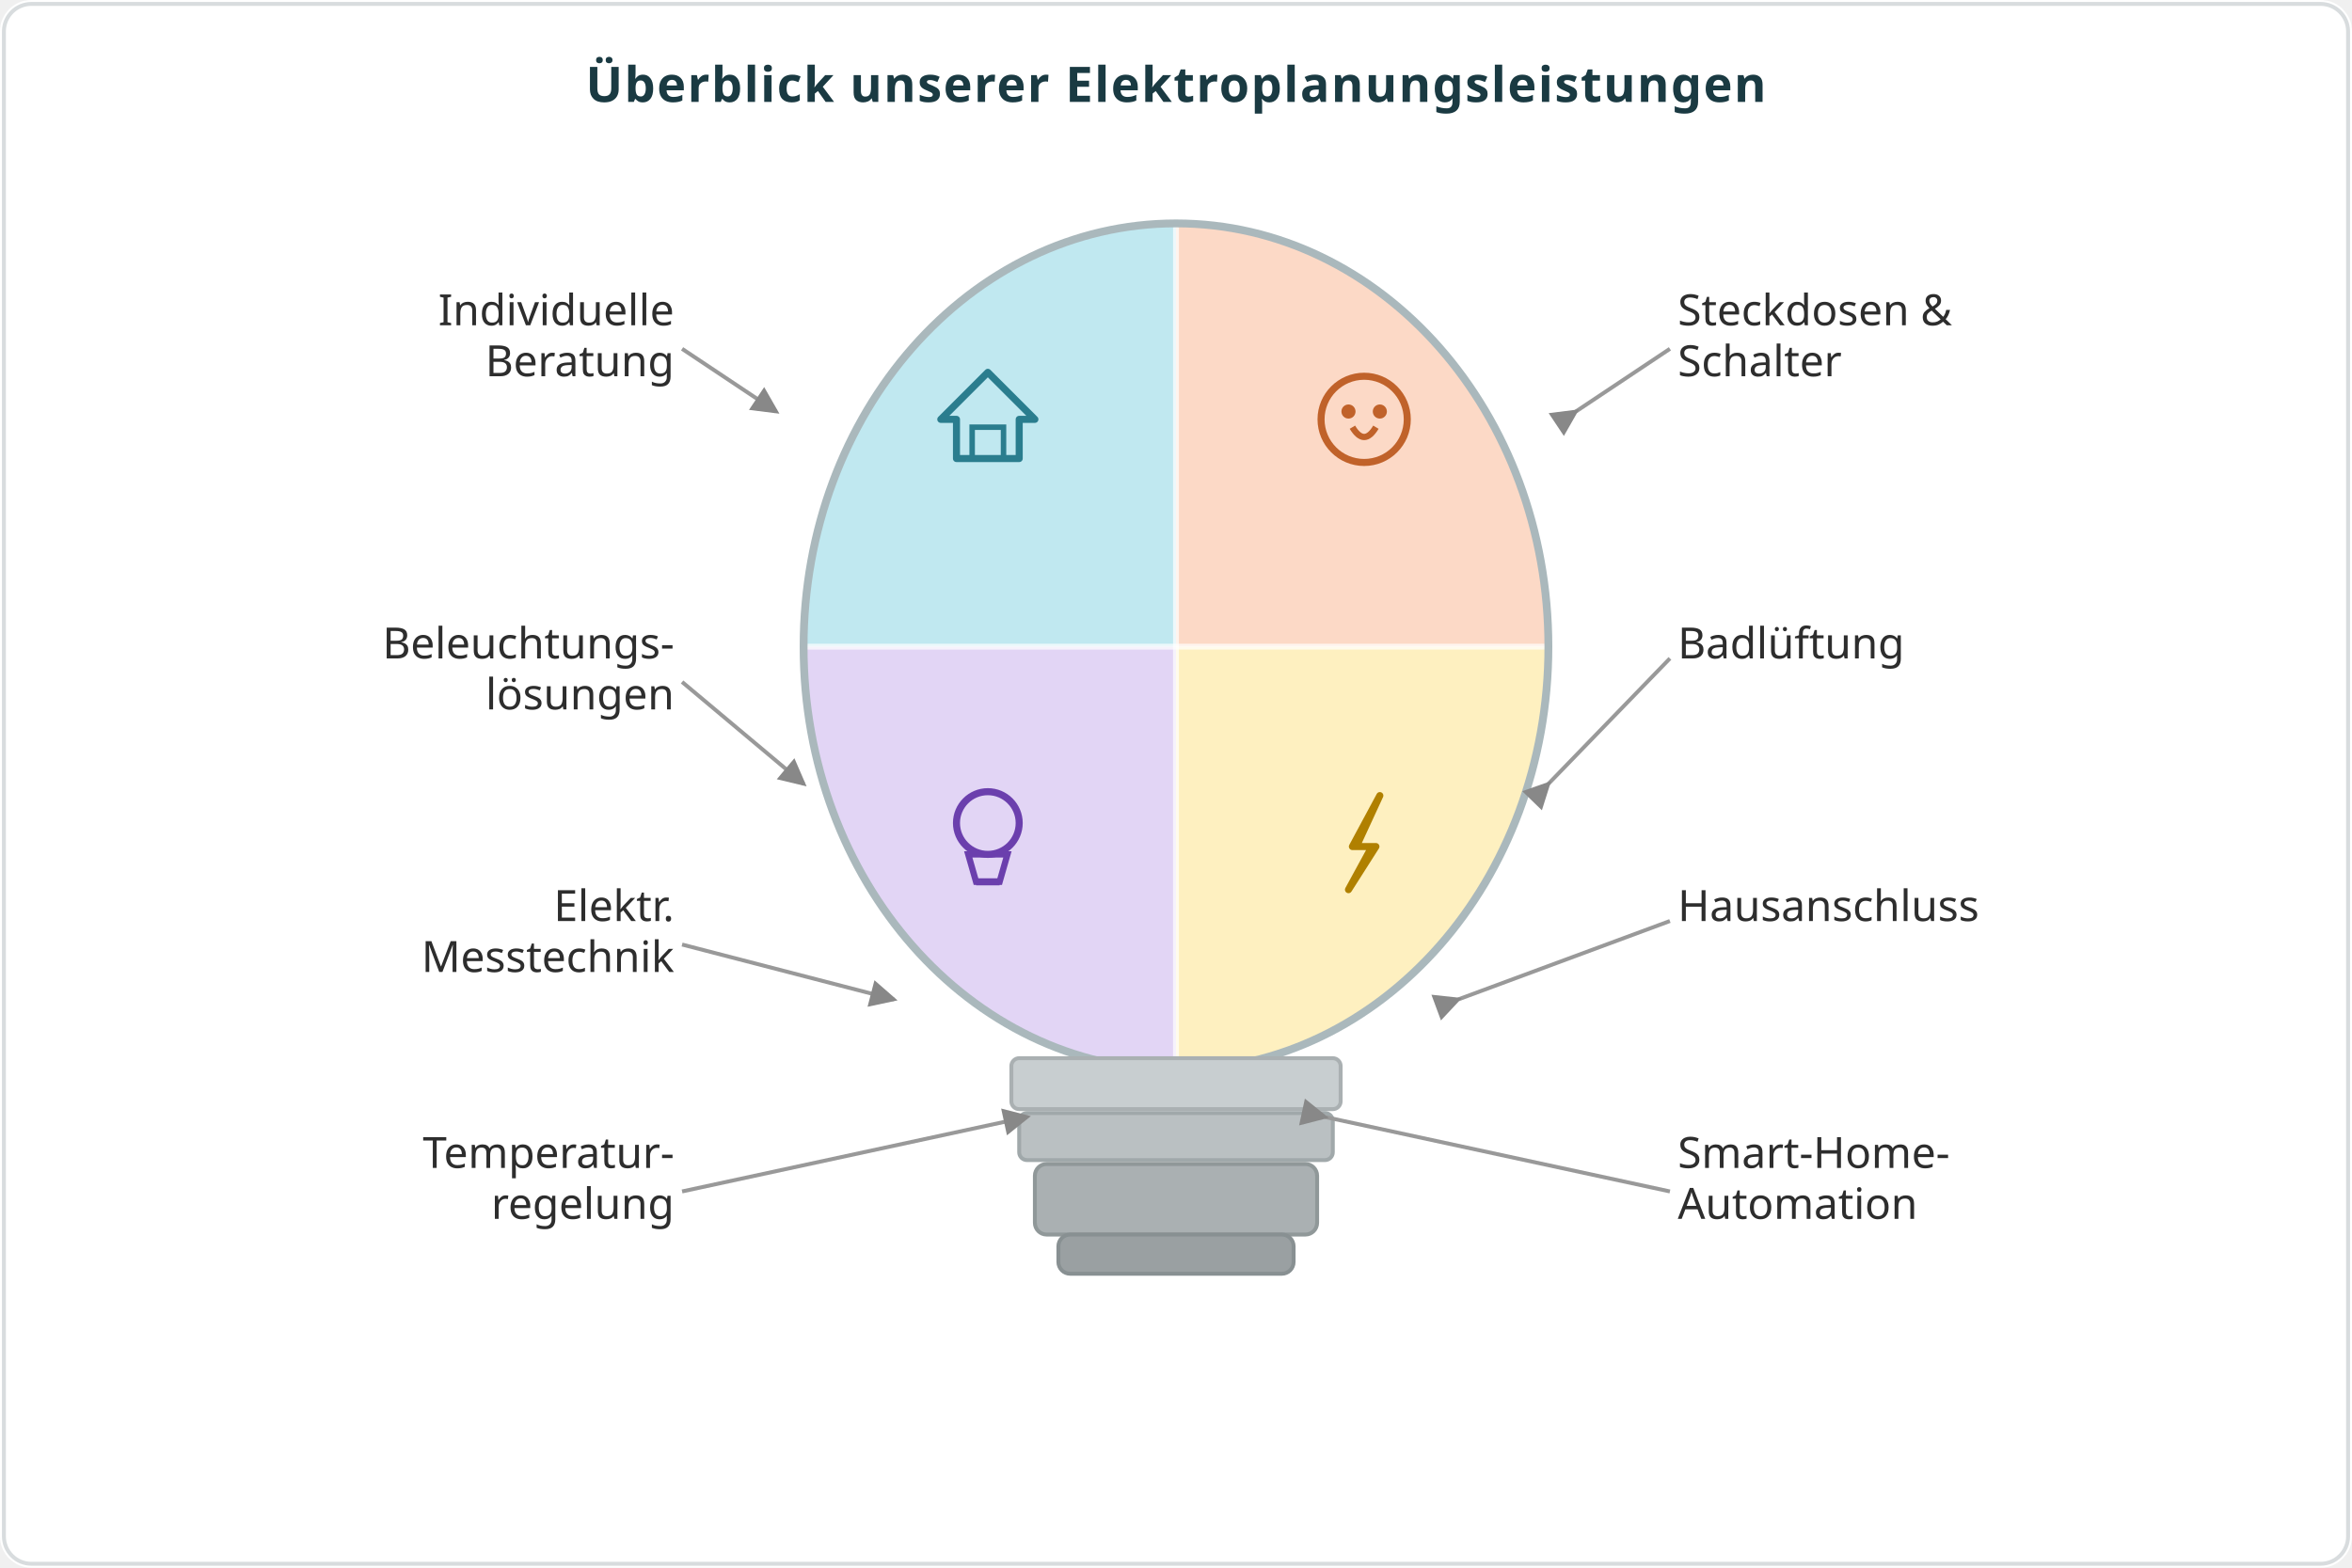
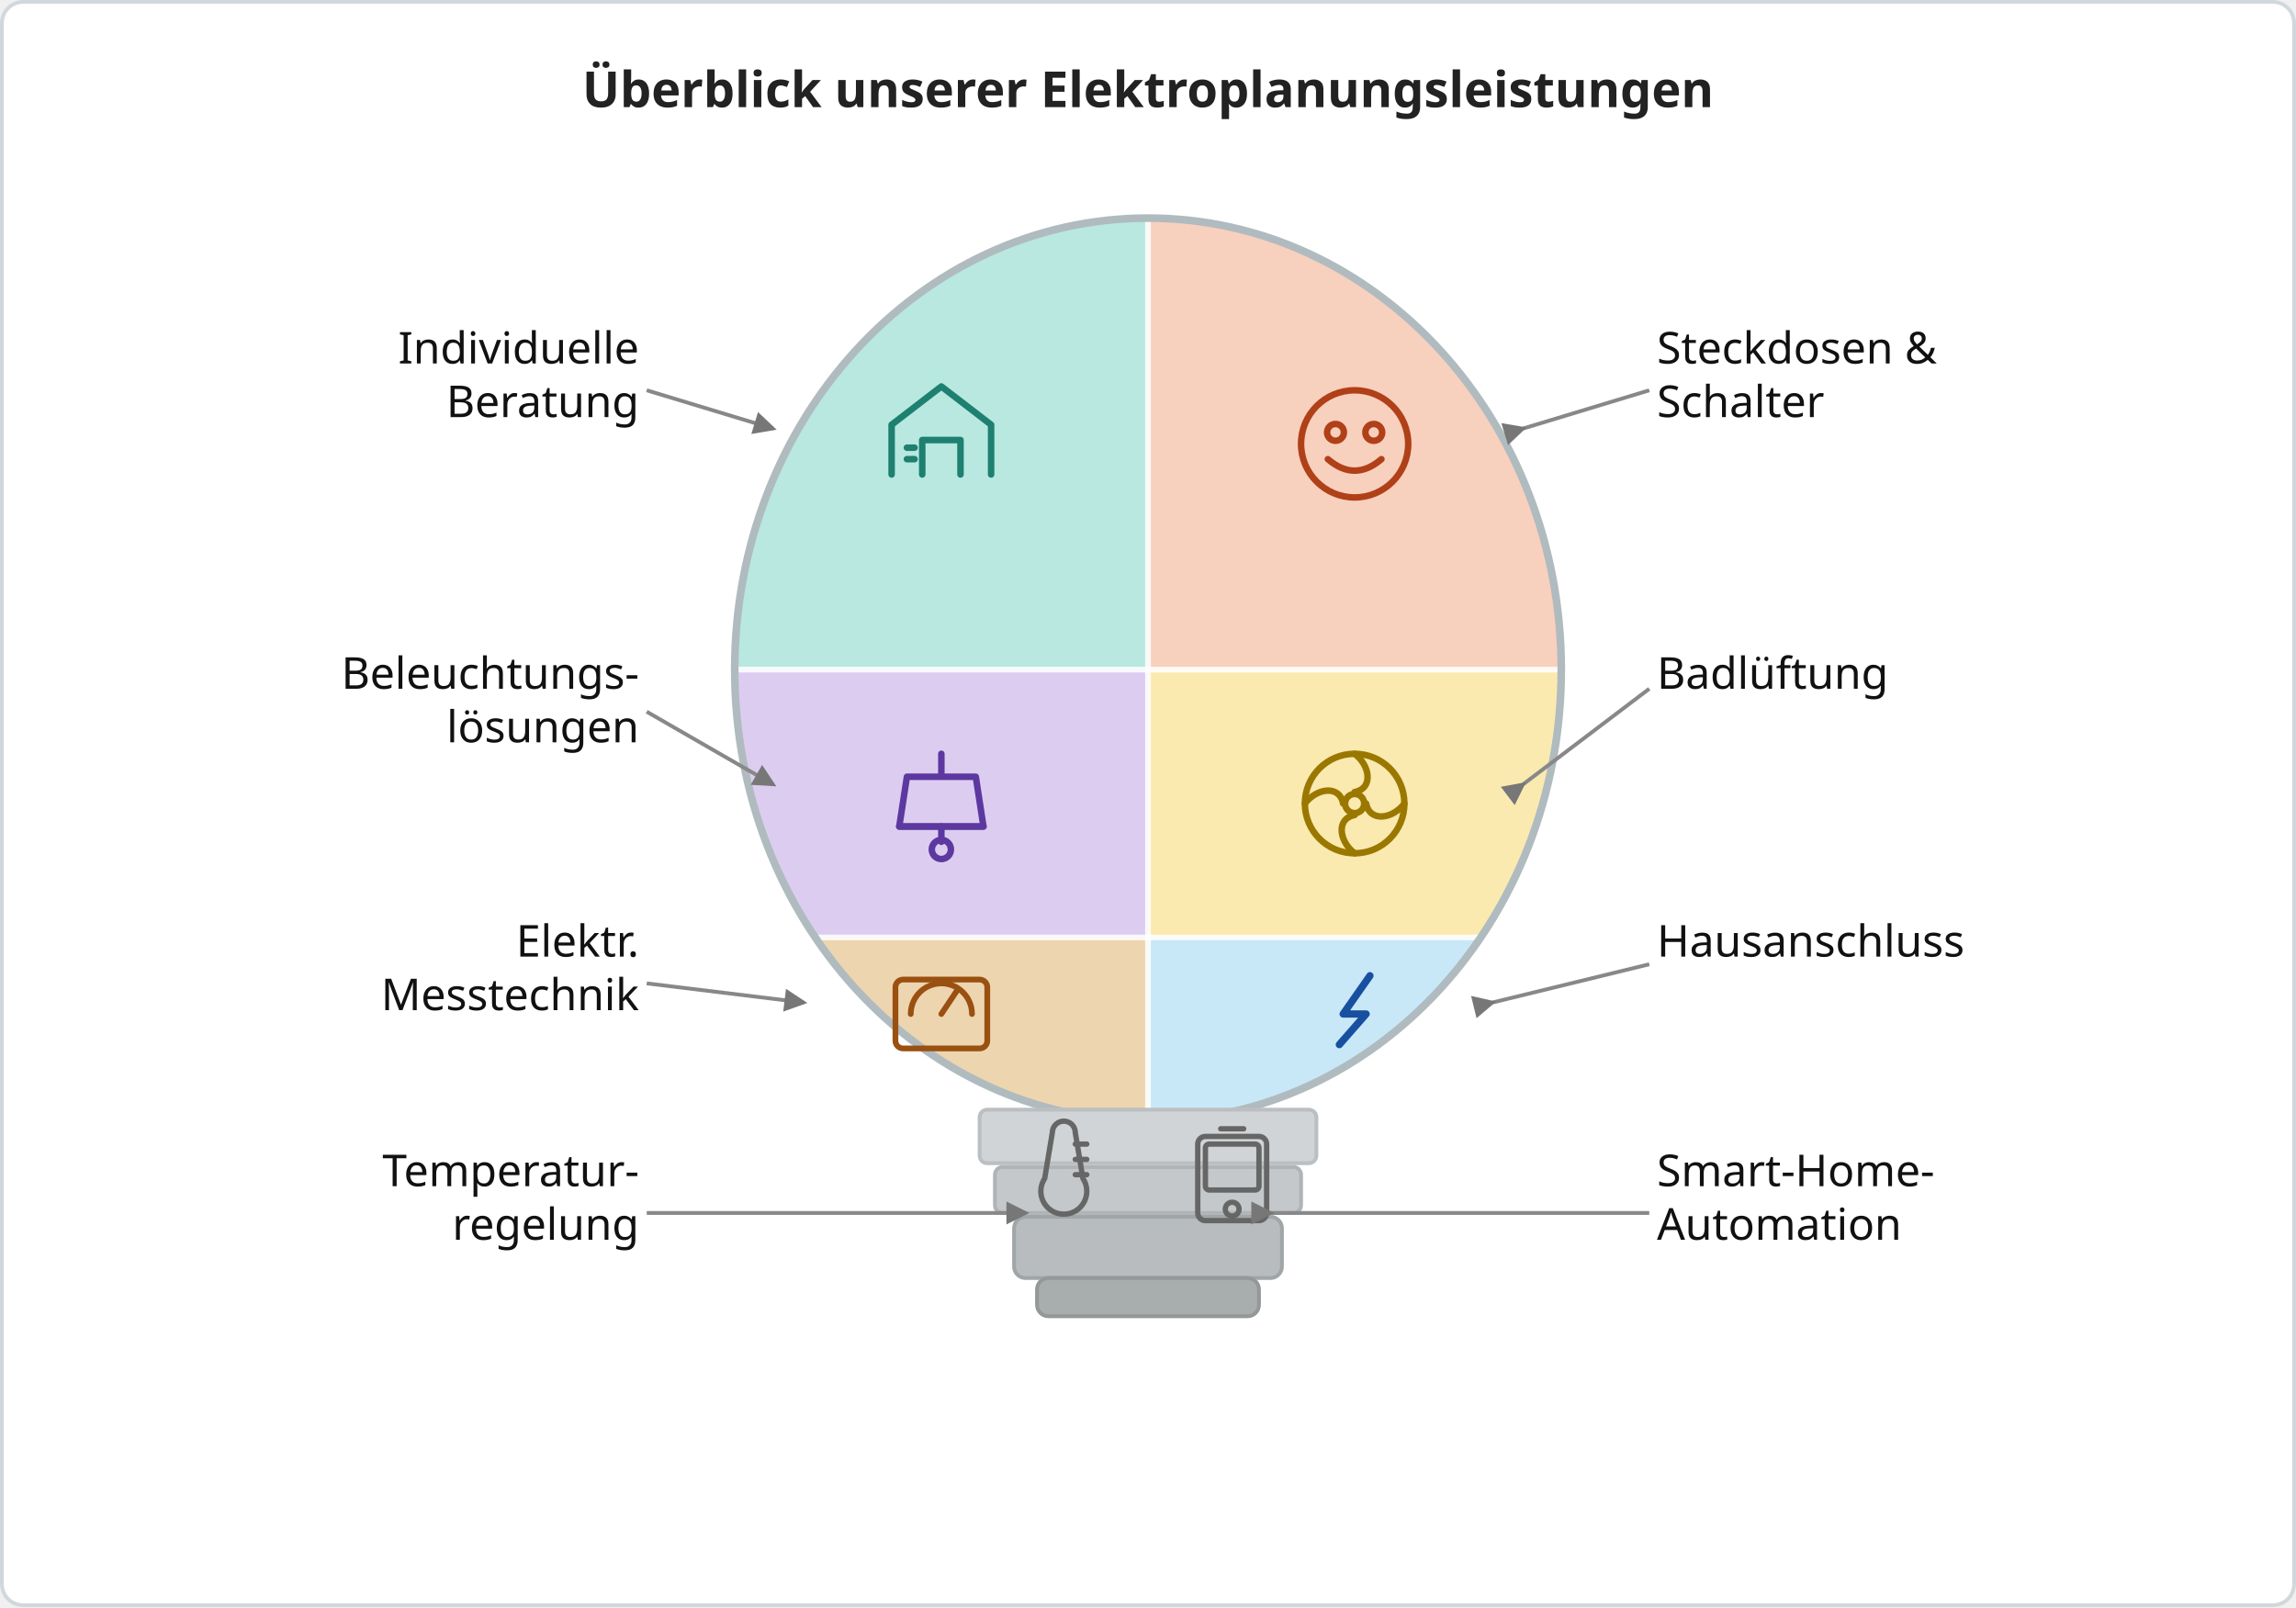
- <svg xmlns="http://www.w3.org/2000/svg" viewBox="0 0 600 400" width="600" height="400" font-family="'Segoe UI',system-ui,-apple-system,sans-serif">
+ <svg xmlns="http://www.w3.org/2000/svg" viewBox="0 0 600 420" width="600" height="420" font-family="'Segoe UI',system-ui,-apple-system,sans-serif">
  <defs>
-     <clipPath id="glassClip">
-       <ellipse cx="300" cy="165" rx="95" ry="108" />
+     <clipPath id="gc">
+       <ellipse cx="300" cy="175" rx="108" ry="118" />
    </clipPath>
-     <marker id="arrR" markerWidth="7" markerHeight="7" refX="6" refY="3.5" orient="auto">
-       <polygon points="0 0, 7 3.5, 0 7" fill="#888" />
+     <marker id="ar" markerWidth="6" markerHeight="6" refX="5" refY="3" orient="auto">
+       <polygon points="0,0 6,3 0,6" fill="#777" />
    </marker>
-     <marker id="arrL" markerWidth="7" markerHeight="7" refX="1" refY="3.5" orient="auto">
-       <polygon points="7 0, 0 3.5, 7 7" fill="#888" />
+     <marker id="al" markerWidth="6" markerHeight="6" refX="1" refY="3" orient="auto">
+       <polygon points="6,0 0,3 6,6" fill="#777" />
    </marker>
  </defs>
-   <rect width="600" height="400" rx="8" fill="#ffffff" />
-   <rect x="1" y="1" width="598" height="398" rx="7" fill="none" stroke="#d8dcde" stroke-width="1" />
-   <text x="300" y="26" text-anchor="middle" font-size="12.5" font-weight="700" fill="#1a3a42" letter-spacing="0.4">Überblick unserer Elektroplanungsleistungen</text>
-   <rect x="205" y="57" width="95" height="108" fill="#c0e8f0" clip-path="url(#glassClip)" />
-   <rect x="300" y="57" width="95" height="108" fill="#fcd9c6" clip-path="url(#glassClip)" />
-   <rect x="205" y="165" width="95" height="116" fill="#e2d5f5" clip-path="url(#glassClip)" />
-   <rect x="300" y="165" width="95" height="116" fill="#fef0c0" clip-path="url(#glassClip)" />
-   <line x1="300" y1="57" x2="300" y2="273" stroke="rgba(255,255,255,0.7)" stroke-width="1.5" clip-path="url(#glassClip)" />
-   <line x1="205" y1="165" x2="395" y2="165" stroke="rgba(255,255,255,0.7)" stroke-width="1.5" clip-path="url(#glassClip)" />
-   <ellipse cx="300" cy="165" rx="95" ry="108" fill="none" stroke="#aab8bc" stroke-width="2" />
-   <rect x="258" y="270" width="84" height="13" rx="2" fill="#c8ced0" stroke="#aab0b2" stroke-width="1" />
-   <rect x="260" y="284" width="80" height="12" rx="2" fill="#bac0c2" stroke="#a0a8aa" stroke-width="1" />
-   <rect x="264" y="297" width="72" height="18" rx="3" fill="#aab0b2" stroke="#909899" stroke-width="1" />
-   <rect x="270" y="315" width="60" height="10" rx="3" fill="#9aa0a2" stroke="#889092" stroke-width="1" />
-   <g transform="translate(252, 107)">
-     <path d="M0,-12 L-12,0 L-8,0 L-8,10 L8,10 L8,0 L12,0 Z" fill="none" stroke="#2a7d8e" stroke-width="1.8" stroke-linejoin="round" />
-     <rect x="-4" y="2" width="8" height="8" fill="none" stroke="#2a7d8e" stroke-width="1.4" />
+   <rect width="600" height="420" rx="6" fill="#ffffff" />
+   <rect x="0.5" y="0.5" width="599" height="419" rx="5.5" fill="none" stroke="#d0d8dc" stroke-width="1" />
+   <text x="300" y="28" text-anchor="middle" font-size="13" font-weight="600" fill="#222222">Überblick unserer Elektroplanungsleistungen</text>
+   <rect x="192" y="57" width="108" height="118" fill="#b8e8e0" clip-path="url(#gc)" />
+   <rect x="300" y="57" width="108" height="118" fill="#f8d0be" clip-path="url(#gc)" />
+   <rect x="192" y="175" width="108" height="70" fill="#dccdf0" clip-path="url(#gc)" />
+   <rect x="300" y="175" width="108" height="70" fill="#faeab0" clip-path="url(#gc)" />
+   <rect x="192" y="245" width="108" height="50" fill="#edd5b0" clip-path="url(#gc)" />
+   <rect x="300" y="245" width="108" height="50" fill="#c8e8f8" clip-path="url(#gc)" />
+   <line x1="300" y1="57" x2="300" y2="293" stroke="rgba(255,255,255,0.85)" stroke-width="1.5" clip-path="url(#gc)" />
+   <line x1="192" y1="175" x2="408" y2="175" stroke="rgba(255,255,255,0.85)" stroke-width="1.5" clip-path="url(#gc)" />
+   <line x1="192" y1="245" x2="408" y2="245" stroke="rgba(255,255,255,0.85)" stroke-width="1.5" clip-path="url(#gc)" />
+   <ellipse cx="300" cy="175" rx="108" ry="118" fill="none" stroke="#b0bbbf" stroke-width="2" />
+   <rect x="256" y="290" width="88" height="14" rx="2" fill="#d0d4d6" stroke="#bbbfc1" stroke-width="1" />
+   <rect x="260" y="305" width="80" height="12" rx="2" fill="#c4c8ca" stroke="#b0b4b6" stroke-width="1" />
+   <rect x="265" y="318" width="70" height="16" rx="3" fill="#b8bcbe" stroke="#a0a6a8" stroke-width="1" />
+   <rect x="271" y="334" width="58" height="10" rx="3" fill="#a8aeae" stroke="#949898" stroke-width="1" />
+   <g stroke="#1e8070" stroke-width="1.7" fill="none" stroke-linejoin="round" stroke-linecap="round">
+     <polyline points="233,124 233,111 246,101 259,111 259,124" />
+     <polyline points="241,124 241,115 251,115 251,124" />
+     <line x1="237" y1="117" x2="239" y2="117" />
+     <line x1="237" y1="120" x2="239" y2="120" />
  </g>
-   <g transform="translate(348, 107)">
-     <circle cx="0" cy="0" r="11" fill="none" stroke="#c0622a" stroke-width="1.8" />
-     <circle cx="-4" cy="-2" r="1.8" fill="#c0622a" />
-     <circle cx="4" cy="-2" r="1.8" fill="#c0622a" />
-     <path d="M-3,2 Q0,7 3,2" fill="none" stroke="#c0622a" stroke-width="1.6" />
+   <g stroke="#b04018" stroke-width="1.7" fill="none" stroke-linecap="round">
+     <circle cx="354" cy="116" r="14" />
+     <circle cx="349" cy="113" r="2.2" />
+     <circle cx="359" cy="113" r="2.2" />
+     <path d="M347,120 Q354,126 361,120" />
  </g>
-   <g transform="translate(252, 215)">
-     <circle cx="0" cy="-5" r="8" fill="none" stroke="#6b3fad" stroke-width="1.8" />
-     <path d="M-5,3 L-3,10 L3,10 L5,3 Z" fill="none" stroke="#6b3fad" stroke-width="1.6" />
-     <line x1="-3" y1="10" x2="3" y2="10" stroke="#6b3fad" stroke-width="1.8" />
+   <g stroke="#5c38a0" stroke-width="1.7" fill="none" stroke-linecap="round" stroke-linejoin="round">
+     <line x1="246" y1="197" x2="246" y2="202" />
+     <path d="M235,216 L237,203 L255,203 L257,216 Z" />
+     <line x1="235" y1="216" x2="257" y2="216" />
+     <line x1="246" y1="216" x2="246" y2="220" />
+     <circle cx="246" cy="222" r="2.5" />
  </g>
-   <g transform="translate(348, 215)">
-     <path d="M4,-12 L-2,1 L3,1 L-4,12 L2,1 L-3,1 Z" fill="none" stroke="#b08000" stroke-width="1.8" stroke-linejoin="round" />
+   <g stroke="#9a7800" stroke-width="1.7" fill="none" stroke-linecap="round">
+     <circle cx="354" cy="210" r="13" />
+     <circle cx="354" cy="210" r="2.5" />
+     <path d="M354,197 C358,200 359,206 354,207" />
+     <path d="M367,210 C364,214 358,215 357,210" />
+     <path d="M354,223 C350,220 349,214 354,213" />
+     <path d="M341,210 C344,206 350,205 351,210" />
  </g>
-   <text x="172" y="83" text-anchor="end" font-size="11" fill="#2d2d2d">Individuelle</text>
-   <text x="172" y="96" text-anchor="end" font-size="11" fill="#2d2d2d">Beratung</text>
-   <path d="M174,89 L198,105" stroke="#999" stroke-width="1" fill="none" marker-end="url(#arrR)" />
-   <text x="172" y="168" text-anchor="end" font-size="11" fill="#2d2d2d">Beleuchtungs-</text>
-   <text x="172" y="181" text-anchor="end" font-size="11" fill="#2d2d2d">lösungen</text>
-   <path d="M174,174 L205,200" stroke="#999" stroke-width="1" fill="none" marker-end="url(#arrR)" />
-   <text x="172" y="235" text-anchor="end" font-size="11" fill="#2d2d2d">Elektr.</text>
-   <text x="172" y="248" text-anchor="end" font-size="11" fill="#2d2d2d">Messtechnik</text>
-   <path d="M174,241 L228,255" stroke="#999" stroke-width="1" fill="none" marker-end="url(#arrR)" />
-   <text x="172" y="298" text-anchor="end" font-size="11" fill="#2d2d2d">Temperatur-</text>
-   <text x="172" y="311" text-anchor="end" font-size="11" fill="#2d2d2d">regelung</text>
-   <path d="M174,304 L262,285" stroke="#999" stroke-width="1" fill="none" marker-end="url(#arrR)" />
-   <text x="428" y="83" text-anchor="start" font-size="11" fill="#2d2d2d">Steckdosen &amp;</text>
-   <text x="428" y="96" text-anchor="start" font-size="11" fill="#2d2d2d">Schalter</text>
-   <path d="M426,89 L402,105" stroke="#999" stroke-width="1" fill="none" marker-end="url(#arrL)" />
-   <text x="428" y="168" text-anchor="start" font-size="11" fill="#2d2d2d">Badlüftung</text>
-   <path d="M426,168 L395,200" stroke="#999" stroke-width="1" fill="none" marker-end="url(#arrL)" />
-   <text x="428" y="235" text-anchor="start" font-size="11" fill="#2d2d2d">Hausanschluss</text>
-   <path d="M426,235 L372,255" stroke="#999" stroke-width="1" fill="none" marker-end="url(#arrL)" />
-   <text x="428" y="298" text-anchor="start" font-size="11" fill="#2d2d2d">Smart-Home-</text>
-   <text x="428" y="311" text-anchor="start" font-size="11" fill="#2d2d2d">Automation</text>
-   <path d="M426,304 L338,285" stroke="#999" stroke-width="1" fill="none" marker-end="url(#arrL)" />
+   <g stroke="#9a5010" stroke-width="1.5" fill="none" stroke-linecap="round">
+     <rect x="234" y="256" width="24" height="18" rx="2" />
+     <path d="M238,265 A8,8 0 0,1 254,265" />
+     <line x1="246" y1="265" x2="250" y2="259" />
+   </g>
+   <g stroke="#1850a0" stroke-width="1.9" fill="none" stroke-linecap="round" stroke-linejoin="round">
+     <polyline points="358,255 351,265 357,265 350,273" />
+   </g>
+   <g stroke="#666" stroke-width="1.4" fill="none" stroke-linecap="round">
+     <path d="M275,296 A3,3 0 0,1 281,296 L283,308 A6,6 0 1,1 273,308 L275,296 Z" />
+     <line x1="281" y1="299" x2="284" y2="299" />
+     <line x1="281" y1="303" x2="284" y2="303" />
+     <line x1="281" y1="307" x2="284" y2="307" />
+   </g>
+   <g stroke="#666" stroke-width="1.4" fill="none" stroke-linecap="round">
+     <rect x="313" y="297" width="18" height="22" rx="2" />
+     <rect x="315" y="299" width="14" height="12" rx="1" />
+     <circle cx="322" cy="316" r="1.8" />
+     <line x1="319" y1="295" x2="325" y2="295" />
+   </g>
+   <text x="167" y="95" text-anchor="end" font-size="11.5" fill="#111">Individuelle</text>
+   <text x="167" y="109" text-anchor="end" font-size="11.5" fill="#111">Beratung</text>
+   <path d="M169,102 L202,112" stroke="#888" stroke-width="1" fill="none" marker-end="url(#ar)" />
+   <text x="167" y="180" text-anchor="end" font-size="11.5" fill="#111">Beleuchtungs-</text>
+   <text x="167" y="194" text-anchor="end" font-size="11.5" fill="#111">lösungen</text>
+   <path d="M169,186 L202,205" stroke="#888" stroke-width="1" fill="none" marker-end="url(#ar)" />
+   <text x="167" y="250" text-anchor="end" font-size="11.5" fill="#111">Elektr.</text>
+   <text x="167" y="264" text-anchor="end" font-size="11.5" fill="#111">Messtechnik</text>
+   <path d="M169,257 L210,262" stroke="#888" stroke-width="1" fill="none" marker-end="url(#ar)" />
+   <text x="167" y="310" text-anchor="end" font-size="11.5" fill="#111">Temperatur-</text>
+   <text x="167" y="324" text-anchor="end" font-size="11.5" fill="#111">regelung</text>
+   <path d="M169,317 L268,317" stroke="#888" stroke-width="1" fill="none" marker-end="url(#ar)" />
+   <text x="433" y="95" text-anchor="start" font-size="11.5" fill="#111">Steckdosen &amp;</text>
+   <text x="433" y="109" text-anchor="start" font-size="11.5" fill="#111">Schalter</text>
+   <path d="M431,102 L398,112" stroke="#888" stroke-width="1" fill="none" marker-end="url(#al)" />
+   <text x="433" y="180" text-anchor="start" font-size="11.5" fill="#111">Badlüftung</text>
+   <path d="M431,180 L398,205" stroke="#888" stroke-width="1" fill="none" marker-end="url(#al)" />
+   <text x="433" y="250" text-anchor="start" font-size="11.5" fill="#111">Hausanschluss</text>
+   <path d="M431,252 L390,262" stroke="#888" stroke-width="1" fill="none" marker-end="url(#al)" />
+   <text x="433" y="310" text-anchor="start" font-size="11.5" fill="#111">Smart-Home-</text>
+   <text x="433" y="324" text-anchor="start" font-size="11.5" fill="#111">Automation</text>
+   <path d="M431,317 L332,317" stroke="#888" stroke-width="1" fill="none" marker-end="url(#al)" />
</svg>
